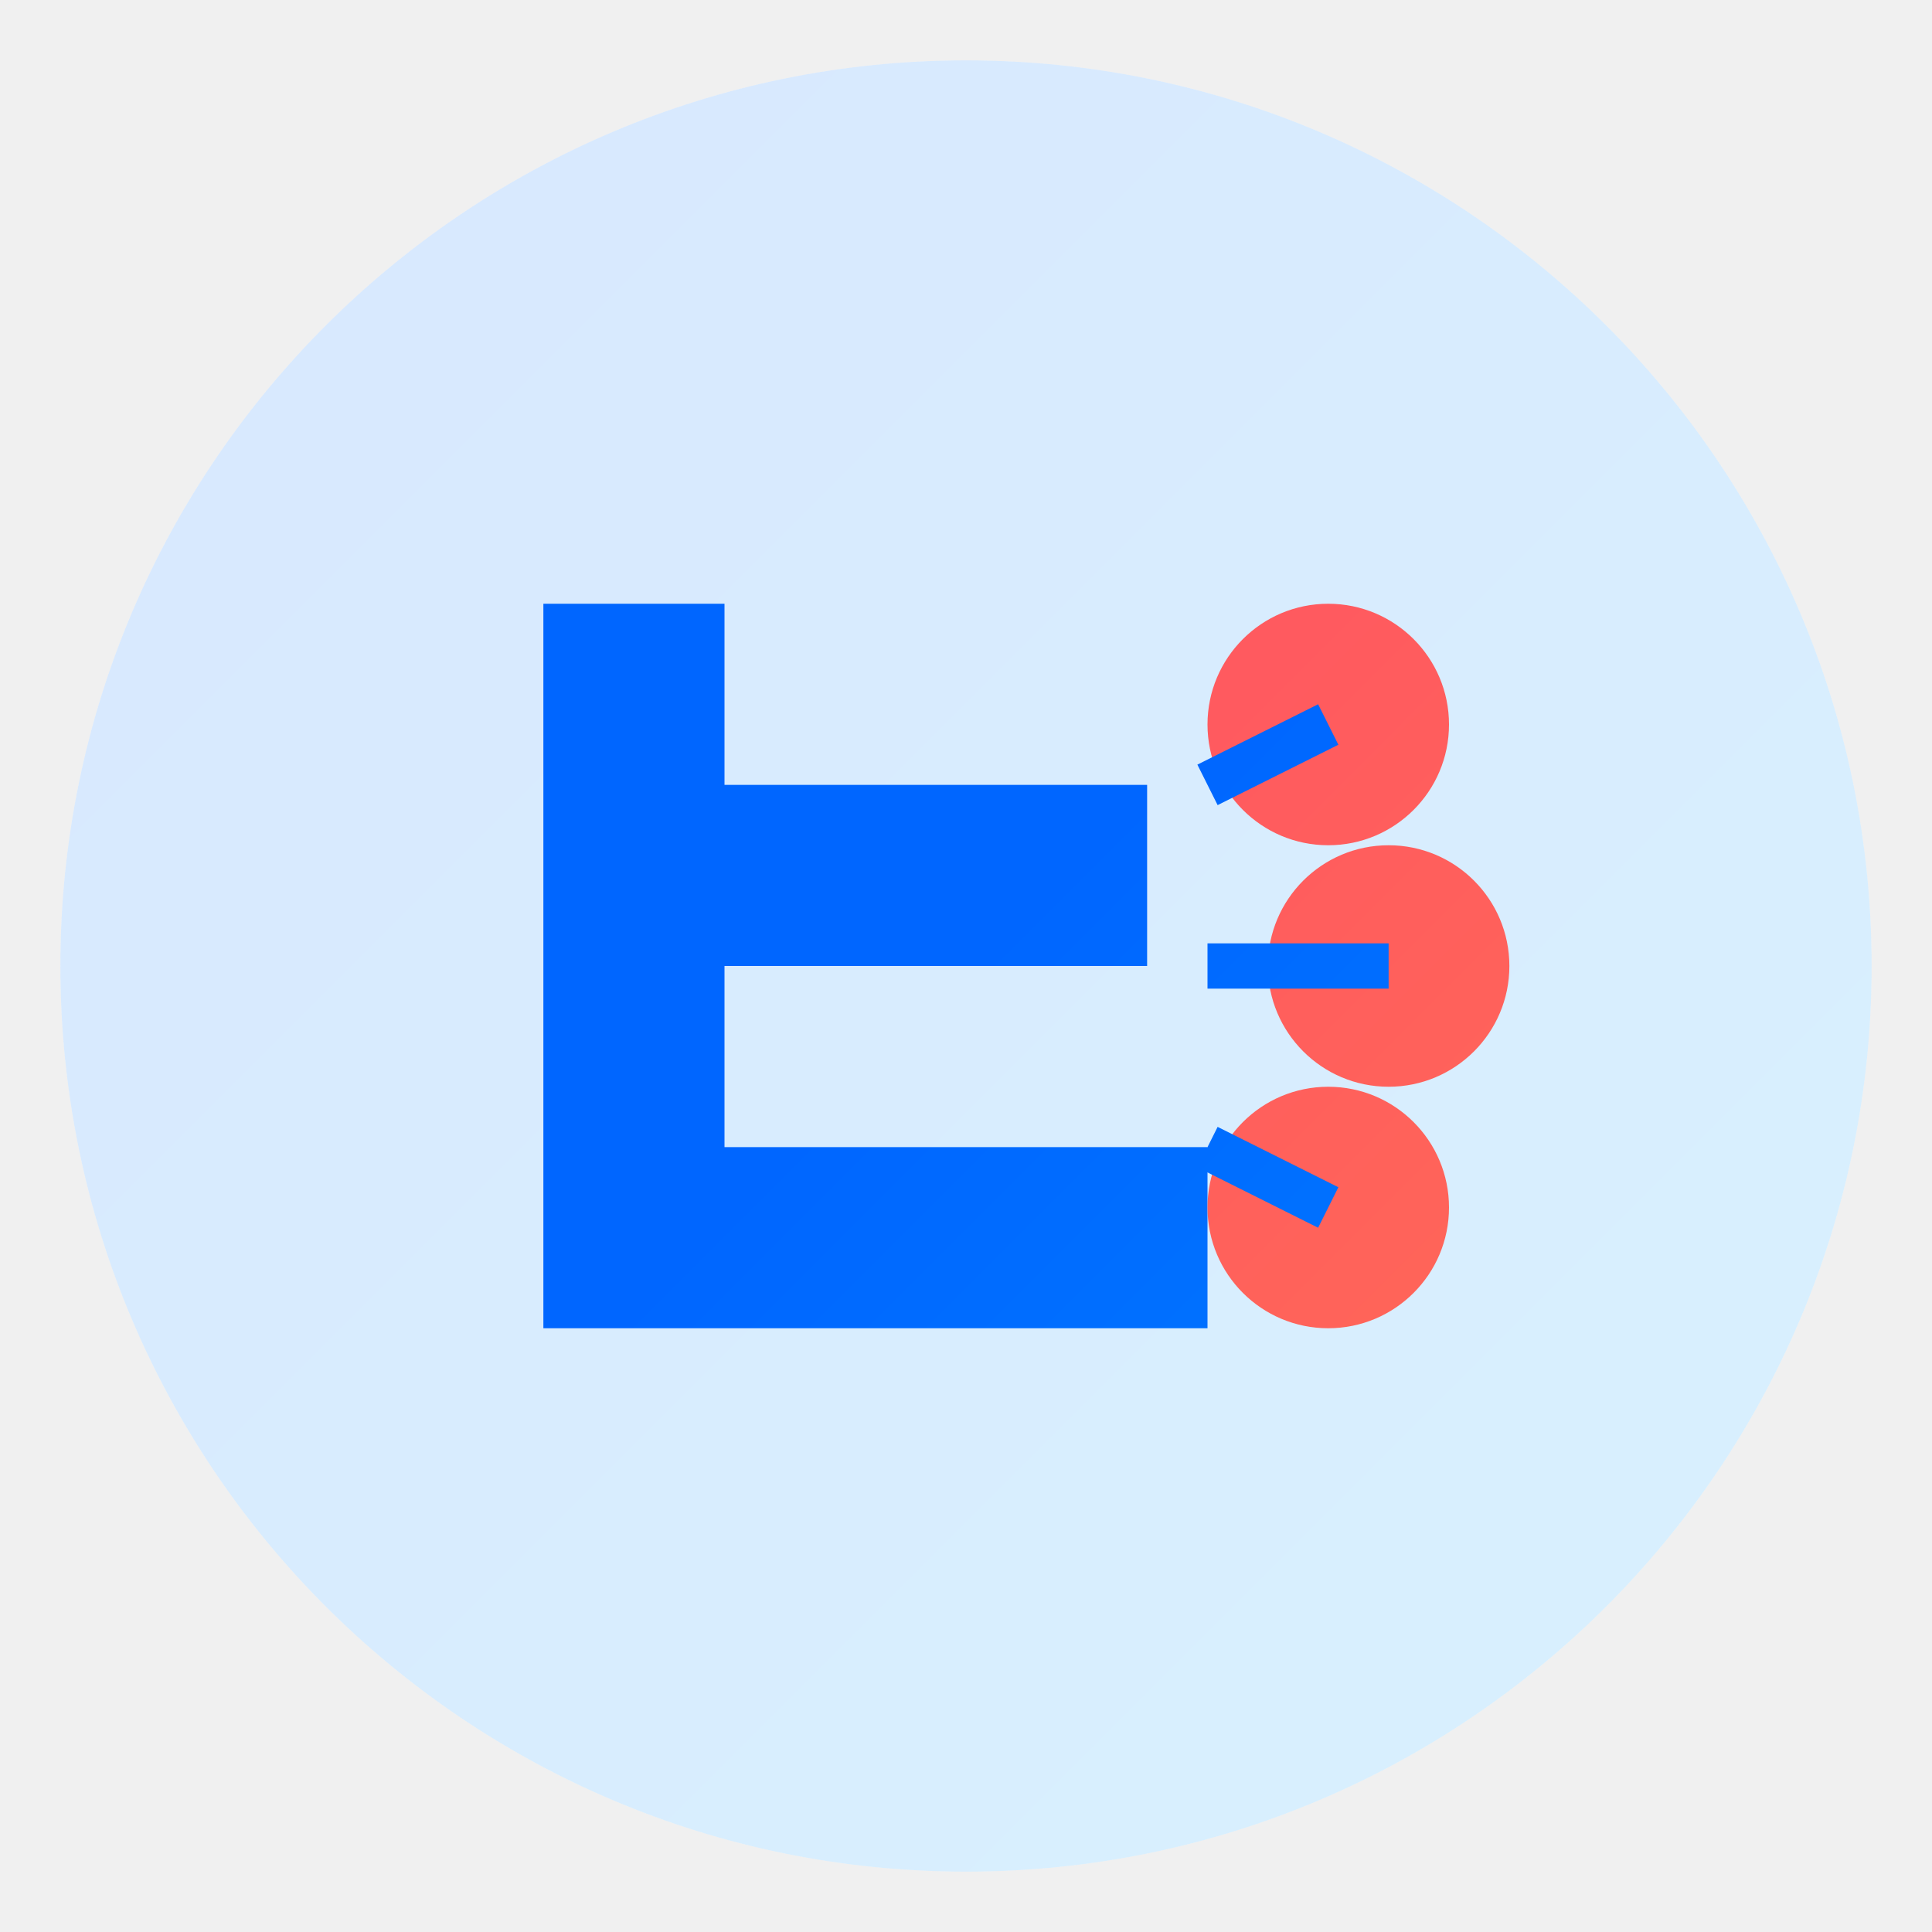
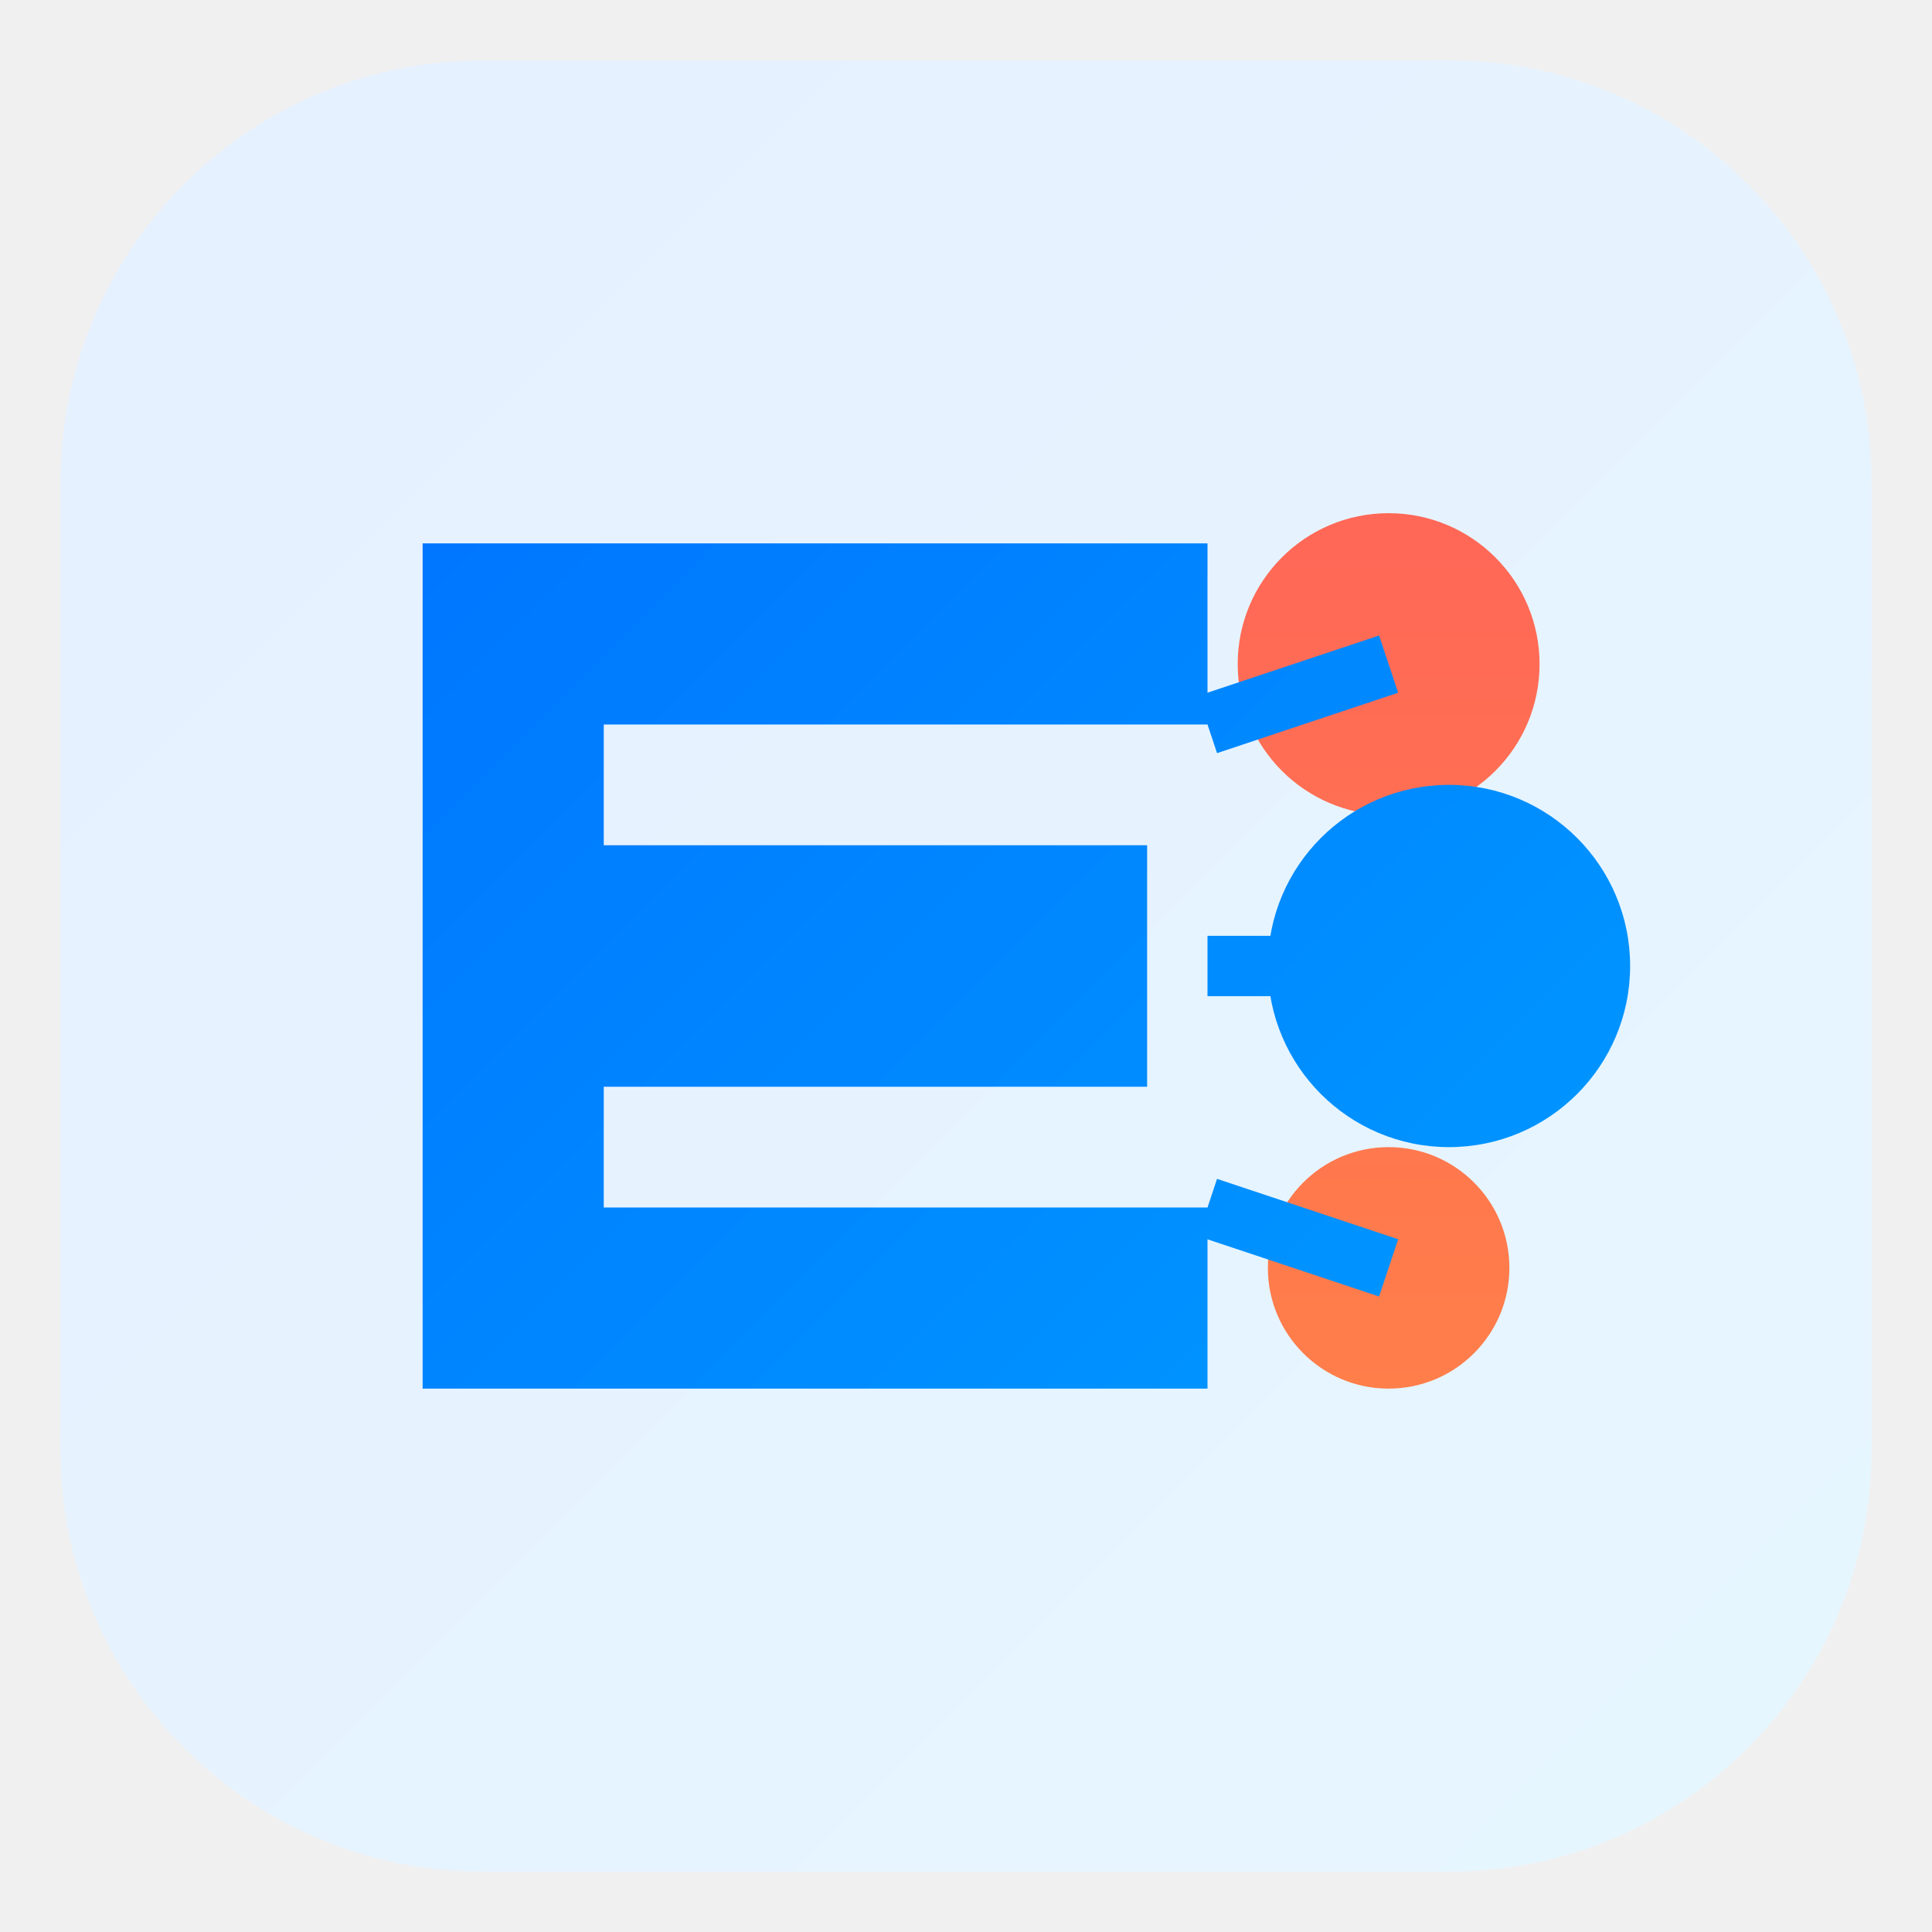
<svg xmlns="http://www.w3.org/2000/svg" width="64" height="64" viewBox="0 0 64 64" fill="none">
  <defs>
    <linearGradient id="favPrimary" x1="0" y1="0" x2="64" y2="64" gradientUnits="userSpaceOnUse">
      <stop offset="0%" stop-color="#0066FF" />
      <stop offset="100%" stop-color="#00A8FF" />
    </linearGradient>
-     <linearGradient id="favAccent" x1="0" y1="0" x2="64" y2="64" gradientUnits="userSpaceOnUse">
+     <linearGradient id="favAccent" x1="32" y1="0" x2="32" y2="64" gradientUnits="userSpaceOnUse">
      <stop offset="0%" stop-color="#FF5A5F" />
      <stop offset="100%" stop-color="#FF8C42" />
    </linearGradient>
  </defs>
-   <circle cx="32" cy="32" r="30" fill="white" opacity="0.95" />
-   <circle cx="32" cy="32" r="30" fill="url(#favPrimary)" opacity="0.15" />
-   <g transform="translate(32, 32)">
-     <path d="M -14 -12 L -14 12 L 8 12 L 8 6 L -8 6 L -8 0 L 6 0 L 6 -6 L -8 -6 L -8 -12 Z" fill="url(#favPrimary)" />
-     <circle cx="12" cy="-8" r="4" fill="url(#favAccent)" />
-     <circle cx="14" cy="0" r="4" fill="url(#favAccent)" />
-     <circle cx="12" cy="8" r="4" fill="url(#favAccent)" />
-     <line x1="8" y1="-6" x2="12" y2="-8" stroke="url(#favPrimary)" stroke-width="1.5" />
-     <line x1="8" y1="0" x2="14" y2="0" stroke="url(#favPrimary)" stroke-width="1.5" />
-     <line x1="8" y1="6" x2="12" y2="8" stroke="url(#favPrimary)" stroke-width="1.5" />
-   </g>
+   <rect x="2" y="2" width="60" height="60" rx="14" fill="white" />
+   <rect x="2" y="2" width="60" height="60" rx="14" fill="url(#favPrimary)" opacity="0.1" />
+   <path d="M 14 18 L 14 46 L 40 46 L 40 40 L 20 40 L 20 36 L 38 36 L 38 28 L 20 28 L 20 24 L 40 24 L 40 18 Z" fill="url(#favPrimary)" />
+   <circle cx="46" cy="22" r="5" fill="url(#favAccent)" />
+   <circle cx="48" cy="32" r="6" fill="url(#favPrimary)" />
+   <circle cx="46" cy="42" r="4" fill="url(#favAccent)" />
+   <line x1="40" y1="24" x2="46" y2="22" stroke="url(#favPrimary)" stroke-width="2" />
+   <line x1="40" y1="32" x2="48" y2="32" stroke="url(#favPrimary)" stroke-width="2" />
+   <line x1="40" y1="40" x2="46" y2="42" stroke="url(#favPrimary)" stroke-width="2" />
</svg>
